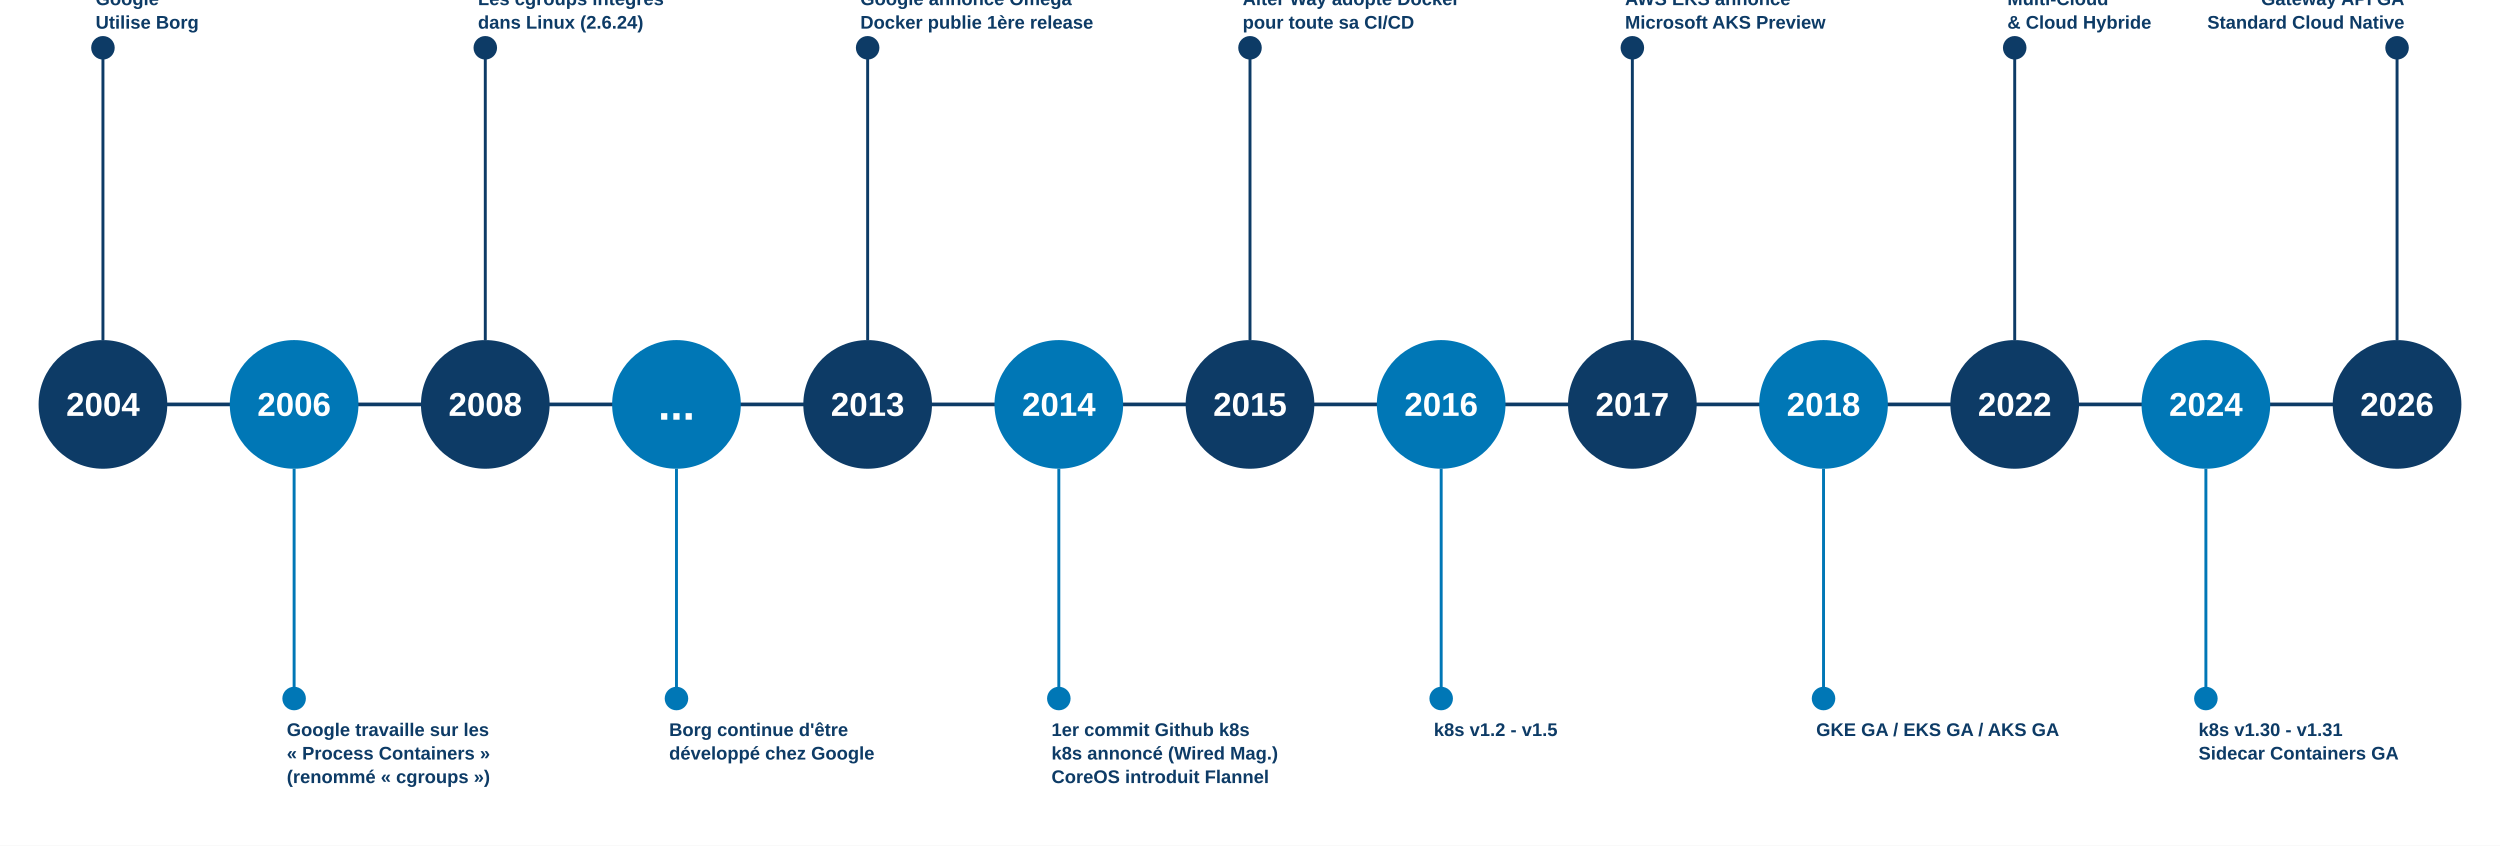
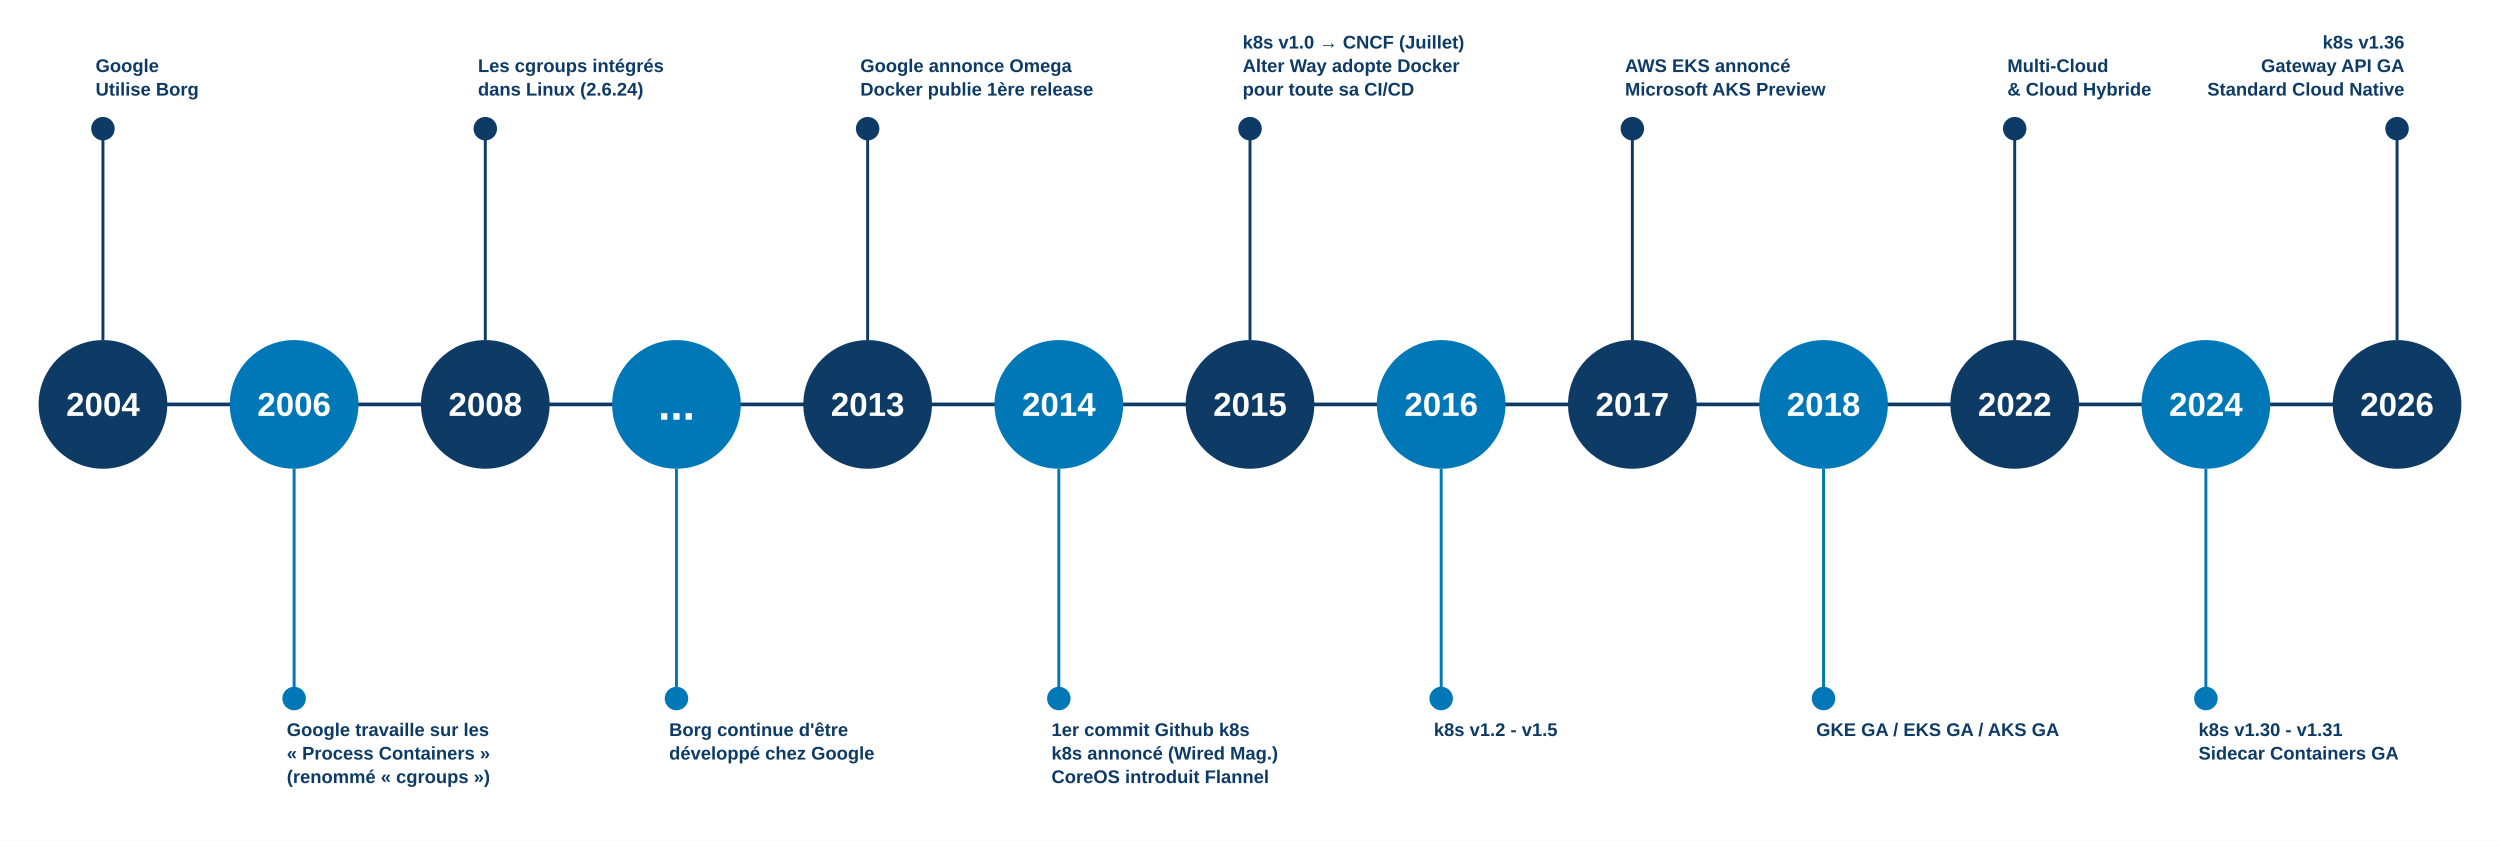
<svg xmlns="http://www.w3.org/2000/svg" viewBox="0 0 6800 2300" width="6800" height="2300">
  <rect width="6800" height="2300" fill="#ffffff" />
  <line x1="280" y1="1100" x2="6520" y2="1100" stroke="#0d3b66" stroke-width="10" />
-   <line x1="280" y1="925" x2="280" y2="130" stroke="#0d3b66" stroke-width="8" />
-   <circle cx="280" cy="130" r="32" fill="#0d3b66" />
+   <line x1="280" y1="925" x2="280" y2="350" stroke="#0d3b66" stroke-width="8" />
+   <circle cx="280" cy="350" r="32" fill="#0d3b66" />
  <circle cx="280" cy="1100" r="175" fill="#0d3b66" />
  <text x="280" y="1100" text-anchor="middle" dominant-baseline="central" font-family="Helvetica Neue,Arial,sans-serif" font-size="90" font-weight="bold" fill="#ffffff">2004</text>
-   <text x="260" y="14" text-anchor="start" font-family="Helvetica Neue,Arial,sans-serif" font-size="50" font-weight="700" fill="#0d3b66">Google</text>
-   <text x="260" y="78" text-anchor="start" font-family="Helvetica Neue,Arial,sans-serif" font-size="50" font-weight="700" fill="#0d3b66">Utilise Borg</text>
+   <text x="260" y="196" text-anchor="start" font-family="Helvetica Neue,Arial,sans-serif" font-size="50" font-weight="700" fill="#0d3b66">Google</text>
+   <text x="260" y="260" text-anchor="start" font-family="Helvetica Neue,Arial,sans-serif" font-size="50" font-weight="700" fill="#0d3b66">Utilise Borg</text>
  <line x1="800" y1="1275" x2="800" y2="1900" stroke="#0077b6" stroke-width="8" />
  <circle cx="800" cy="1900" r="32" fill="#0077b6" />
  <circle cx="800" cy="1100" r="175" fill="#0077b6" />
  <text x="800" y="1100" text-anchor="middle" dominant-baseline="central" font-family="Helvetica Neue,Arial,sans-serif" font-size="90" font-weight="bold" fill="#ffffff">2006</text>
  <text x="780" y="2002" text-anchor="start" font-family="Helvetica Neue,Arial,sans-serif" font-size="50" font-weight="700" fill="#0d3b66">Google travaille sur les</text>
  <text x="780" y="2066" text-anchor="start" font-family="Helvetica Neue,Arial,sans-serif" font-size="50" font-weight="700" fill="#0d3b66">« Process Containers »</text>
  <text x="780" y="2130" text-anchor="start" font-family="Helvetica Neue,Arial,sans-serif" font-size="50" font-weight="700" fill="#0d3b66">(renommé « cgroups »)</text>
-   <line x1="1320" y1="925" x2="1320" y2="130" stroke="#0d3b66" stroke-width="8" />
-   <circle cx="1320" cy="130" r="32" fill="#0d3b66" />
+   <line x1="1320" y1="925" x2="1320" y2="350" stroke="#0d3b66" stroke-width="8" />
+   <circle cx="1320" cy="350" r="32" fill="#0d3b66" />
  <circle cx="1320" cy="1100" r="175" fill="#0d3b66" />
  <text x="1320" y="1100" text-anchor="middle" dominant-baseline="central" font-family="Helvetica Neue,Arial,sans-serif" font-size="90" font-weight="bold" fill="#ffffff">2008</text>
-   <text x="1300" y="14" text-anchor="start" font-family="Helvetica Neue,Arial,sans-serif" font-size="50" font-weight="700" fill="#0d3b66">Les cgroups intégrés</text>
-   <text x="1300" y="78" text-anchor="start" font-family="Helvetica Neue,Arial,sans-serif" font-size="50" font-weight="700" fill="#0d3b66">dans Linux (2.6.24)</text>
+   <text x="1300" y="196" text-anchor="start" font-family="Helvetica Neue,Arial,sans-serif" font-size="50" font-weight="700" fill="#0d3b66">Les cgroups intégrés</text>
+   <text x="1300" y="260" text-anchor="start" font-family="Helvetica Neue,Arial,sans-serif" font-size="50" font-weight="700" fill="#0d3b66">dans Linux (2.6.24)</text>
  <line x1="1840" y1="1275" x2="1840" y2="1900" stroke="#0077b6" stroke-width="8" />
  <circle cx="1840" cy="1900" r="32" fill="#0077b6" />
  <circle cx="1840" cy="1100" r="175" fill="#0077b6" />
  <text x="1840" y="1100" text-anchor="middle" dominant-baseline="central" font-family="Helvetica Neue,Arial,sans-serif" font-size="120" font-weight="bold" fill="#ffffff">...</text>
  <text x="1820" y="2002" text-anchor="start" font-family="Helvetica Neue,Arial,sans-serif" font-size="50" font-weight="700" fill="#0d3b66">Borg continue d'être</text>
  <text x="1820" y="2066" text-anchor="start" font-family="Helvetica Neue,Arial,sans-serif" font-size="50" font-weight="700" fill="#0d3b66">développé chez Google</text>
-   <line x1="2360" y1="925" x2="2360" y2="130" stroke="#0d3b66" stroke-width="8" />
-   <circle cx="2360" cy="130" r="32" fill="#0d3b66" />
+   <line x1="2360" y1="925" x2="2360" y2="350" stroke="#0d3b66" stroke-width="8" />
+   <circle cx="2360" cy="350" r="32" fill="#0d3b66" />
  <circle cx="2360" cy="1100" r="175" fill="#0d3b66" />
  <text x="2360" y="1100" text-anchor="middle" dominant-baseline="central" font-family="Helvetica Neue,Arial,sans-serif" font-size="90" font-weight="bold" fill="#ffffff">2013</text>
-   <text x="2340" y="14" text-anchor="start" font-family="Helvetica Neue,Arial,sans-serif" font-size="50" font-weight="700" fill="#0d3b66">Google annonce Omega</text>
-   <text x="2340" y="78" text-anchor="start" font-family="Helvetica Neue,Arial,sans-serif" font-size="50" font-weight="700" fill="#0d3b66">Docker publie 1ère release</text>
+   <text x="2340" y="196" text-anchor="start" font-family="Helvetica Neue,Arial,sans-serif" font-size="50" font-weight="700" fill="#0d3b66">Google annonce Omega</text>
+   <text x="2340" y="260" text-anchor="start" font-family="Helvetica Neue,Arial,sans-serif" font-size="50" font-weight="700" fill="#0d3b66">Docker publie 1ère release</text>
  <line x1="2880" y1="1275" x2="2880" y2="1900" stroke="#0077b6" stroke-width="8" />
  <circle cx="2880" cy="1900" r="32" fill="#0077b6" />
  <circle cx="2880" cy="1100" r="175" fill="#0077b6" />
  <text x="2880" y="1100" text-anchor="middle" dominant-baseline="central" font-family="Helvetica Neue,Arial,sans-serif" font-size="90" font-weight="bold" fill="#ffffff">2014</text>
  <text x="2860" y="2002" text-anchor="start" font-family="Helvetica Neue,Arial,sans-serif" font-size="50" font-weight="700" fill="#0d3b66">1er commit Github k8s</text>
  <text x="2860" y="2066" text-anchor="start" font-family="Helvetica Neue,Arial,sans-serif" font-size="50" font-weight="700" fill="#0d3b66">k8s annoncé (Wired Mag.)</text>
  <text x="2860" y="2130" text-anchor="start" font-family="Helvetica Neue,Arial,sans-serif" font-size="50" font-weight="700" fill="#0d3b66">CoreOS introduit Flannel</text>
-   <line x1="3400" y1="925" x2="3400" y2="130" stroke="#0d3b66" stroke-width="8" />
-   <circle cx="3400" cy="130" r="32" fill="#0d3b66" />
+   <line x1="3400" y1="925" x2="3400" y2="350" stroke="#0d3b66" stroke-width="8" />
+   <circle cx="3400" cy="350" r="32" fill="#0d3b66" />
  <circle cx="3400" cy="1100" r="175" fill="#0d3b66" />
  <text x="3400" y="1100" text-anchor="middle" dominant-baseline="central" font-family="Helvetica Neue,Arial,sans-serif" font-size="90" font-weight="bold" fill="#ffffff">2015</text>
-   <text x="3380" y="-50" text-anchor="start" font-family="Helvetica Neue,Arial,sans-serif" font-size="50" font-weight="700" fill="#0d3b66">k8s v1.0 → CNCF (Juillet)</text>
-   <text x="3380" y="14" text-anchor="start" font-family="Helvetica Neue,Arial,sans-serif" font-size="50" font-weight="700" fill="#0d3b66">Alter Way adopte Docker</text>
-   <text x="3380" y="78" text-anchor="start" font-family="Helvetica Neue,Arial,sans-serif" font-size="50" font-weight="700" fill="#0d3b66">pour toute sa CI/CD</text>
+   <text x="3380" y="132" text-anchor="start" font-family="Helvetica Neue,Arial,sans-serif" font-size="50" font-weight="700" fill="#0d3b66">k8s v1.0 → CNCF (Juillet)</text>
+   <text x="3380" y="196" text-anchor="start" font-family="Helvetica Neue,Arial,sans-serif" font-size="50" font-weight="700" fill="#0d3b66">Alter Way adopte Docker</text>
+   <text x="3380" y="260" text-anchor="start" font-family="Helvetica Neue,Arial,sans-serif" font-size="50" font-weight="700" fill="#0d3b66">pour toute sa CI/CD</text>
  <line x1="3920" y1="1275" x2="3920" y2="1900" stroke="#0077b6" stroke-width="8" />
  <circle cx="3920" cy="1900" r="32" fill="#0077b6" />
  <circle cx="3920" cy="1100" r="175" fill="#0077b6" />
  <text x="3920" y="1100" text-anchor="middle" dominant-baseline="central" font-family="Helvetica Neue,Arial,sans-serif" font-size="90" font-weight="bold" fill="#ffffff">2016</text>
  <text x="3900" y="2002" text-anchor="start" font-family="Helvetica Neue,Arial,sans-serif" font-size="50" font-weight="700" fill="#0d3b66">k8s v1.2 - v1.5</text>
-   <line x1="4440" y1="925" x2="4440" y2="130" stroke="#0d3b66" stroke-width="8" />
-   <circle cx="4440" cy="130" r="32" fill="#0d3b66" />
+   <line x1="4440" y1="925" x2="4440" y2="350" stroke="#0d3b66" stroke-width="8" />
+   <circle cx="4440" cy="350" r="32" fill="#0d3b66" />
  <circle cx="4440" cy="1100" r="175" fill="#0d3b66" />
  <text x="4440" y="1100" text-anchor="middle" dominant-baseline="central" font-family="Helvetica Neue,Arial,sans-serif" font-size="90" font-weight="bold" fill="#ffffff">2017</text>
-   <text x="4420" y="14" text-anchor="start" font-family="Helvetica Neue,Arial,sans-serif" font-size="50" font-weight="700" fill="#0d3b66">AWS EKS annoncé</text>
-   <text x="4420" y="78" text-anchor="start" font-family="Helvetica Neue,Arial,sans-serif" font-size="50" font-weight="700" fill="#0d3b66">Microsoft AKS Preview</text>
+   <text x="4420" y="196" text-anchor="start" font-family="Helvetica Neue,Arial,sans-serif" font-size="50" font-weight="700" fill="#0d3b66">AWS EKS annoncé</text>
+   <text x="4420" y="260" text-anchor="start" font-family="Helvetica Neue,Arial,sans-serif" font-size="50" font-weight="700" fill="#0d3b66">Microsoft AKS Preview</text>
  <line x1="4960" y1="1275" x2="4960" y2="1900" stroke="#0077b6" stroke-width="8" />
  <circle cx="4960" cy="1900" r="32" fill="#0077b6" />
  <circle cx="4960" cy="1100" r="175" fill="#0077b6" />
  <text x="4960" y="1100" text-anchor="middle" dominant-baseline="central" font-family="Helvetica Neue,Arial,sans-serif" font-size="90" font-weight="bold" fill="#ffffff">2018</text>
  <text x="4940" y="2002" text-anchor="start" font-family="Helvetica Neue,Arial,sans-serif" font-size="50" font-weight="700" fill="#0d3b66">GKE GA / EKS GA / AKS GA</text>
-   <line x1="5480" y1="925" x2="5480" y2="130" stroke="#0d3b66" stroke-width="8" />
-   <circle cx="5480" cy="130" r="32" fill="#0d3b66" />
+   <line x1="5480" y1="925" x2="5480" y2="350" stroke="#0d3b66" stroke-width="8" />
+   <circle cx="5480" cy="350" r="32" fill="#0d3b66" />
  <circle cx="5480" cy="1100" r="175" fill="#0d3b66" />
  <text x="5480" y="1100" text-anchor="middle" dominant-baseline="central" font-family="Helvetica Neue,Arial,sans-serif" font-size="90" font-weight="bold" fill="#ffffff">2022</text>
-   <text x="5460" y="14" text-anchor="start" font-family="Helvetica Neue,Arial,sans-serif" font-size="50" font-weight="700" fill="#0d3b66">Multi-Cloud</text>
-   <text x="5460" y="78" text-anchor="start" font-family="Helvetica Neue,Arial,sans-serif" font-size="50" font-weight="700" fill="#0d3b66">&amp; Cloud Hybride</text>
+   <text x="5460" y="196" text-anchor="start" font-family="Helvetica Neue,Arial,sans-serif" font-size="50" font-weight="700" fill="#0d3b66">Multi-Cloud</text>
+   <text x="5460" y="260" text-anchor="start" font-family="Helvetica Neue,Arial,sans-serif" font-size="50" font-weight="700" fill="#0d3b66">&amp; Cloud Hybride</text>
  <line x1="6000" y1="1275" x2="6000" y2="1900" stroke="#0077b6" stroke-width="8" />
  <circle cx="6000" cy="1900" r="32" fill="#0077b6" />
  <circle cx="6000" cy="1100" r="175" fill="#0077b6" />
  <text x="6000" y="1100" text-anchor="middle" dominant-baseline="central" font-family="Helvetica Neue,Arial,sans-serif" font-size="90" font-weight="bold" fill="#ffffff">2024</text>
  <text x="5980" y="2002" text-anchor="start" font-family="Helvetica Neue,Arial,sans-serif" font-size="50" font-weight="700" fill="#0d3b66">k8s v1.30 - v1.31</text>
  <text x="5980" y="2066" text-anchor="start" font-family="Helvetica Neue,Arial,sans-serif" font-size="50" font-weight="700" fill="#0d3b66">Sidecar Containers GA</text>
-   <line x1="6520" y1="925" x2="6520" y2="130" stroke="#0d3b66" stroke-width="8" />
-   <circle cx="6520" cy="130" r="32" fill="#0d3b66" />
+   <line x1="6520" y1="925" x2="6520" y2="350" stroke="#0d3b66" stroke-width="8" />
+   <circle cx="6520" cy="350" r="32" fill="#0d3b66" />
  <circle cx="6520" cy="1100" r="175" fill="#0d3b66" />
  <text x="6520" y="1100" text-anchor="middle" dominant-baseline="central" font-family="Helvetica Neue,Arial,sans-serif" font-size="90" font-weight="bold" fill="#ffffff">2026</text>
-   <text x="6540" y="-50" text-anchor="end" font-family="Helvetica Neue,Arial,sans-serif" font-size="50" font-weight="700" fill="#0d3b66">k8s v1.36</text>
-   <text x="6540" y="14" text-anchor="end" font-family="Helvetica Neue,Arial,sans-serif" font-size="50" font-weight="700" fill="#0d3b66">Gateway API GA</text>
-   <text x="6540" y="78" text-anchor="end" font-family="Helvetica Neue,Arial,sans-serif" font-size="50" font-weight="700" fill="#0d3b66">Standard Cloud Native</text>
+   <text x="6540" y="132" text-anchor="end" font-family="Helvetica Neue,Arial,sans-serif" font-size="50" font-weight="700" fill="#0d3b66">k8s v1.36</text>
+   <text x="6540" y="196" text-anchor="end" font-family="Helvetica Neue,Arial,sans-serif" font-size="50" font-weight="700" fill="#0d3b66">Gateway API GA</text>
+   <text x="6540" y="260" text-anchor="end" font-family="Helvetica Neue,Arial,sans-serif" font-size="50" font-weight="700" fill="#0d3b66">Standard Cloud Native</text>
</svg>
